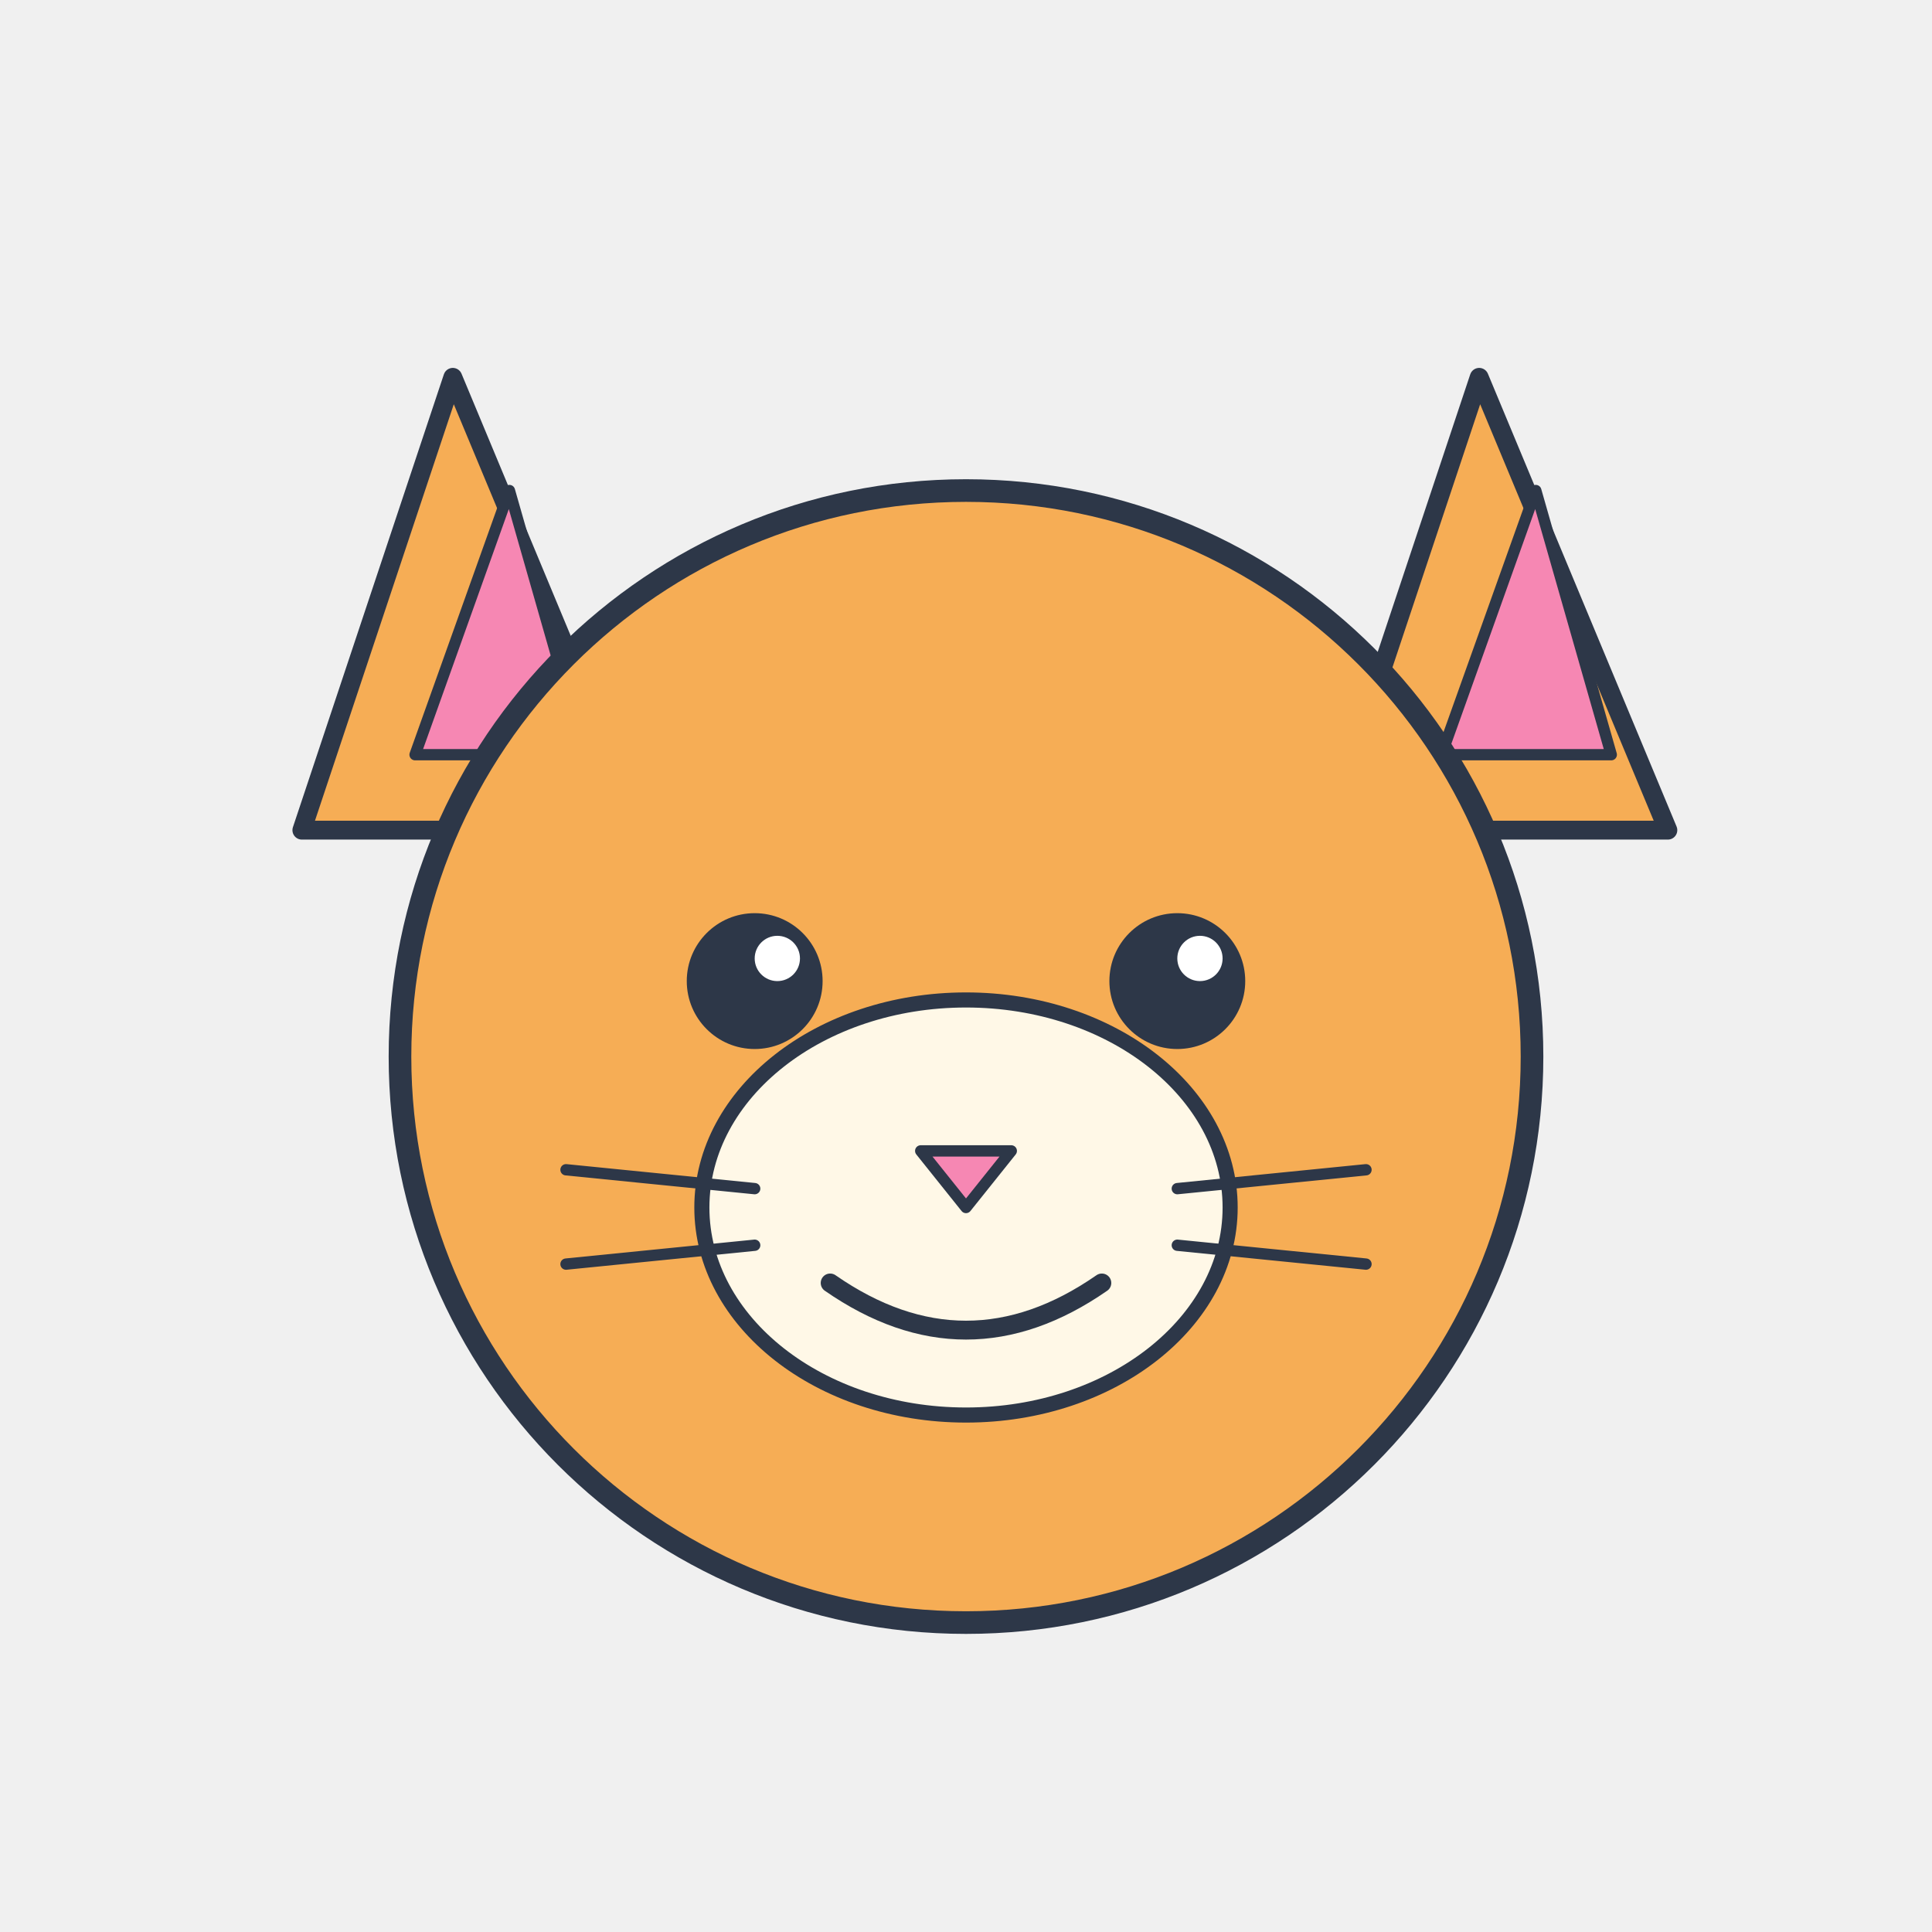
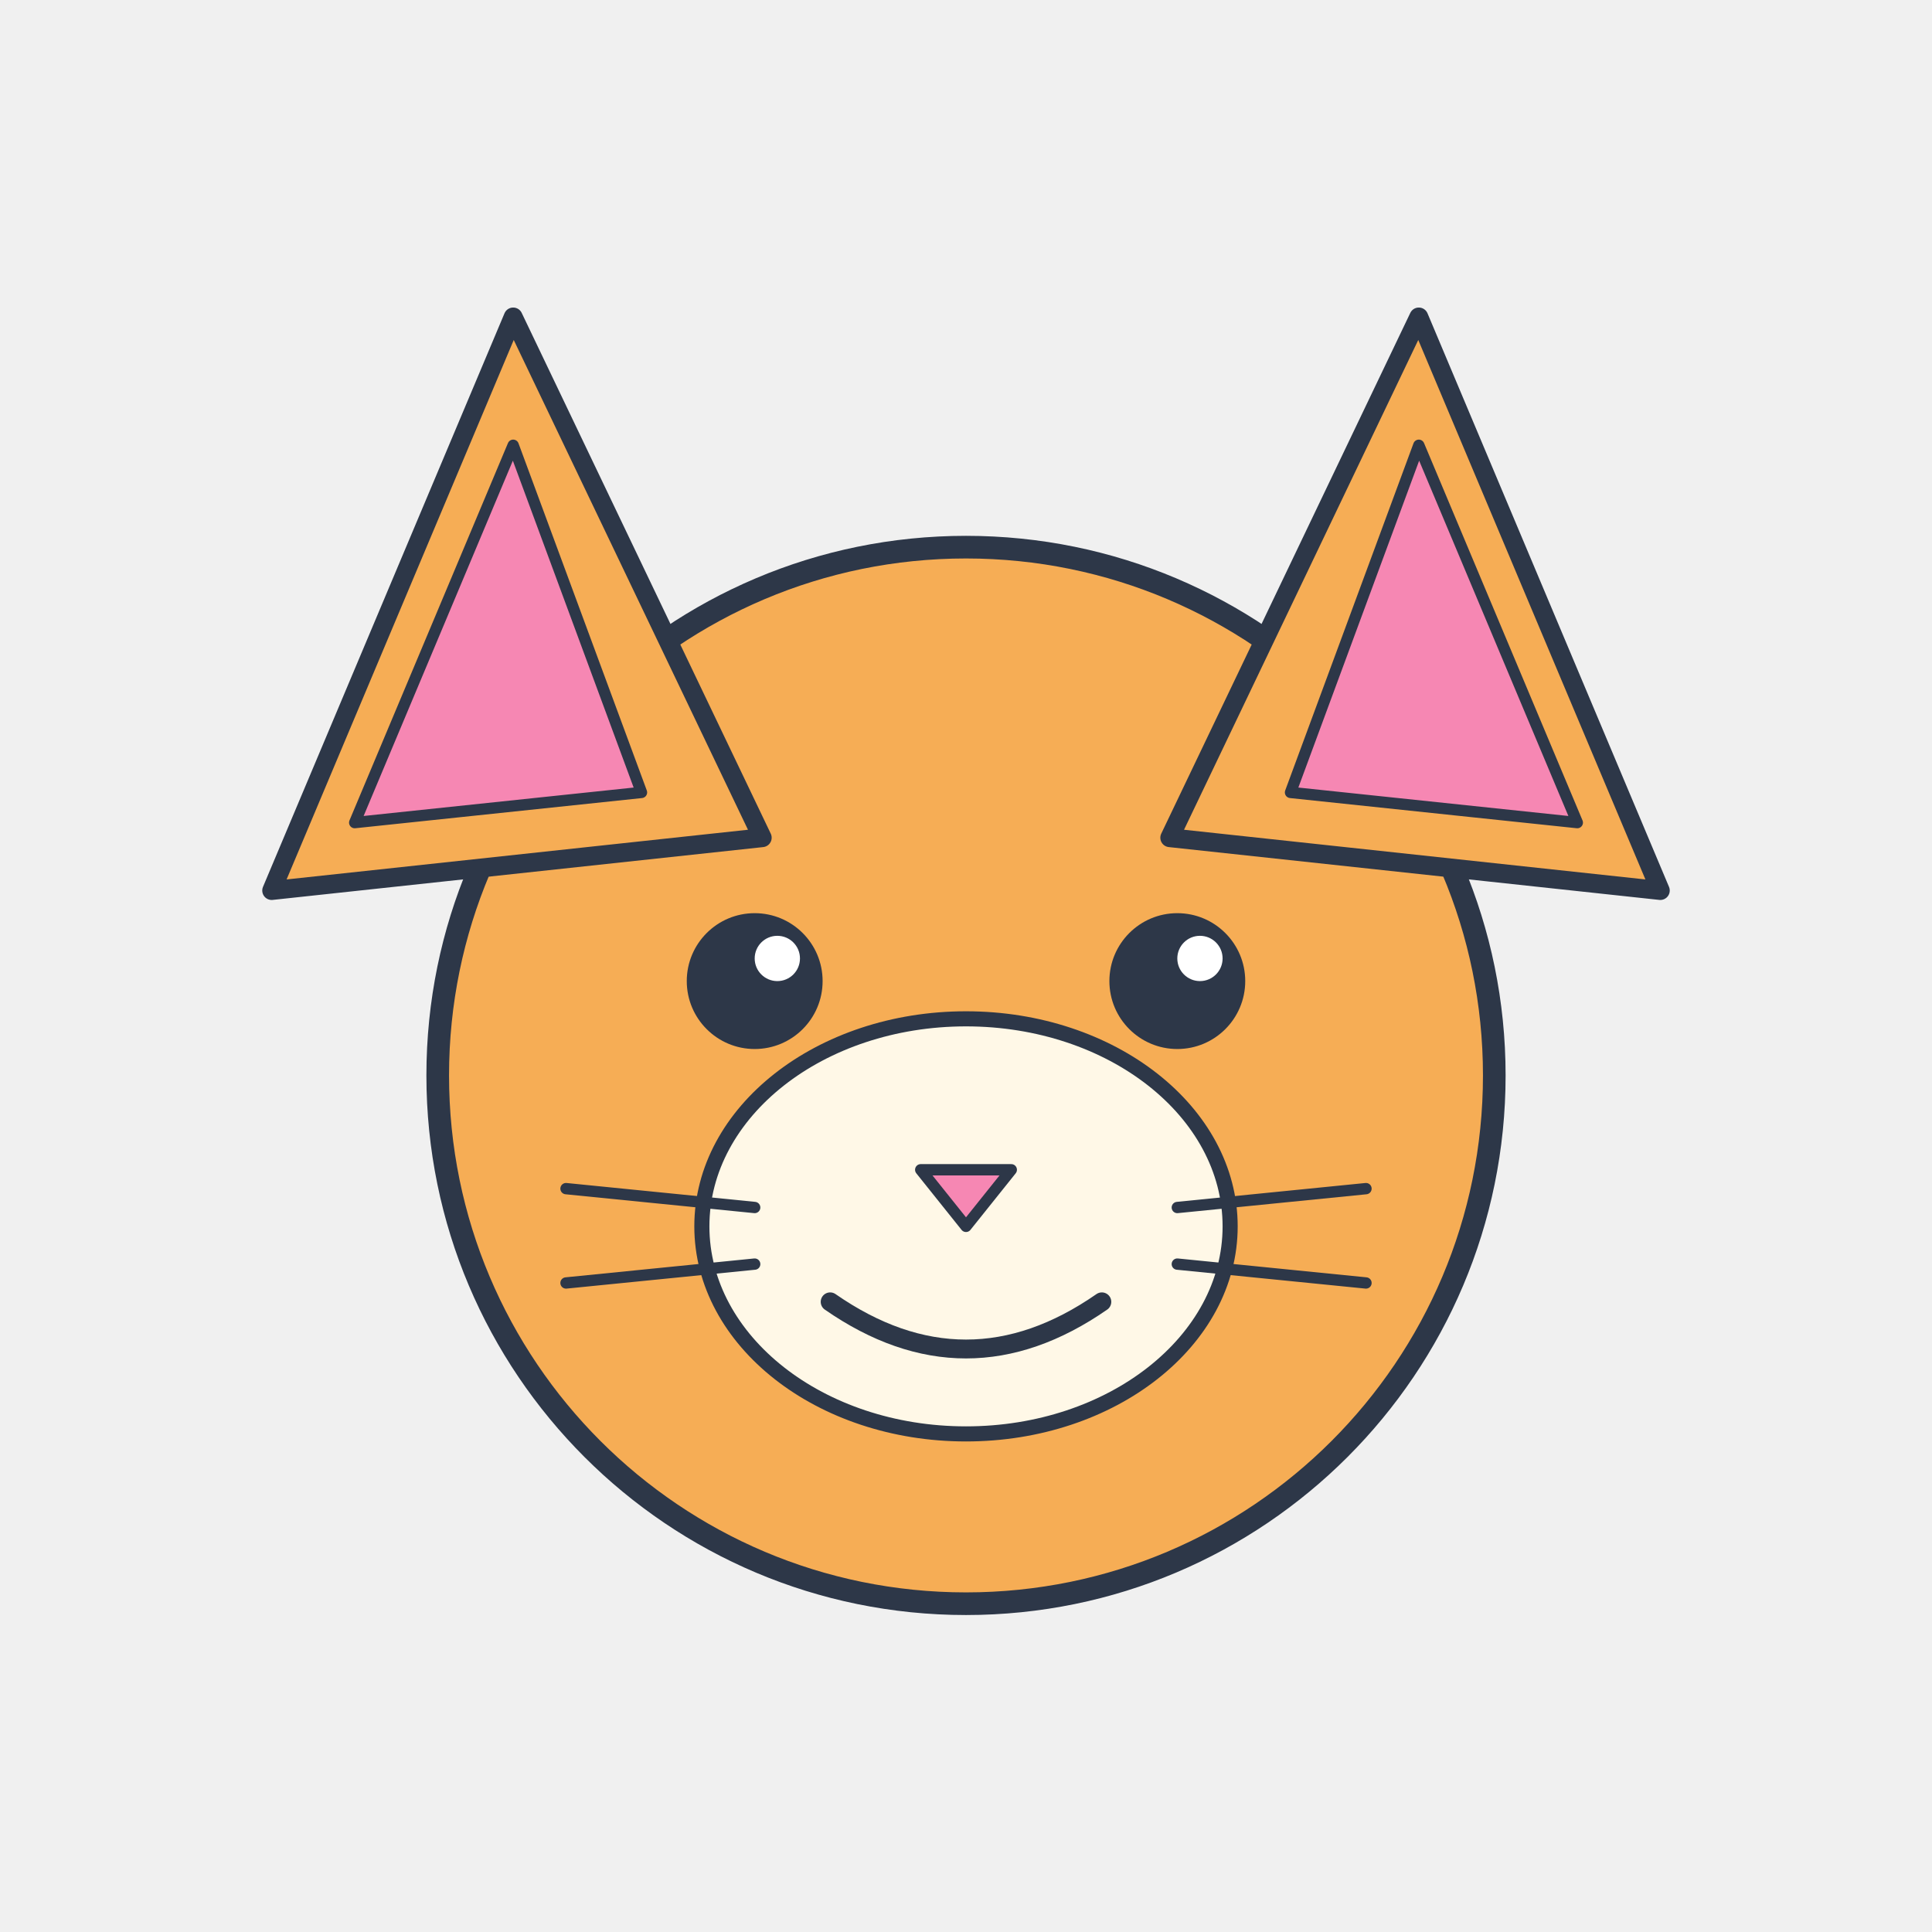
<svg xmlns="http://www.w3.org/2000/svg" viewBox="0 0 512 512">
-   <polygon points="120,100 170,220 80,220" fill="#F6AD55" stroke="#2D3748" stroke-width="5" stroke-linejoin="round" />
-   <polygon points="392,100 442,220 352,220" fill="#F6AD55" stroke="#2D3748" stroke-width="5" stroke-linejoin="round" />
-   <polygon points="135,130 155,200 110,200" fill="#F687B3" stroke="#2D3748" stroke-width="3" stroke-linejoin="round" />
-   <polygon points="407,130 427,200 382,200" fill="#F687B3" stroke="#2D3748" stroke-width="3" stroke-linejoin="round" />
-   <circle cx="256" cy="280" r="150" fill="#F6AD55" stroke="#2D3748" stroke-width="6" />
-   <ellipse cx="256" cy="320" rx="70" ry="55" fill="#FFF8E7" stroke="#2D3748" stroke-width="4" />
+   <circle cx="256" cy="285" r="140" fill="#F6AD55" stroke="#2D3748" stroke-width="6" />
+   <polygon points="72,236 202,222 136,84" fill="#F6AD55" stroke="#2D3748" stroke-width="5" stroke-linejoin="round" />
+   <polygon points="310,222 440,236 376,84" fill="#F6AD55" stroke="#2D3748" stroke-width="5" stroke-linejoin="round" />
+   <polygon points="94,218 170,210 136,118" fill="#F687B3" stroke="#2D3748" stroke-width="3" stroke-linejoin="round" />
+   <polygon points="342,210 418,218 376,118" fill="#F687B3" stroke="#2D3748" stroke-width="3" stroke-linejoin="round" />
+   <ellipse cx="256" cy="325" rx="70" ry="55" fill="#FFF8E7" stroke="#2D3748" stroke-width="4" />
  <circle cx="200" cy="260" r="18" fill="#2D3748" />
  <circle cx="312" cy="260" r="18" fill="#2D3748" />
  <circle cx="206" cy="254" r="6" fill="#FFFFFF" />
  <circle cx="318" cy="254" r="6" fill="#FFFFFF" />
-   <path d="M 244 305 L 256 320 L 268 305 Z" fill="#F687B3" stroke="#2D3748" stroke-width="3" stroke-linejoin="round" />
-   <path d="M 220 340 Q 256 365 292 340" fill="none" stroke="#2D3748" stroke-width="5" stroke-linecap="round" />
-   <line x1="150" y1="310" x2="200" y2="315" stroke="#2D3748" stroke-width="3" stroke-linecap="round" />
-   <line x1="150" y1="335" x2="200" y2="330" stroke="#2D3748" stroke-width="3" stroke-linecap="round" />
-   <line x1="362" y1="310" x2="312" y2="315" stroke="#2D3748" stroke-width="3" stroke-linecap="round" />
-   <line x1="362" y1="335" x2="312" y2="330" stroke="#2D3748" stroke-width="3" stroke-linecap="round" />
+   <path d="M 244 310 L 256 325 L 268 310 Z" fill="#F687B3" stroke="#2D3748" stroke-width="3" stroke-linejoin="round" />
+   <path d="M 220 345 Q 256 370 292 345" fill="none" stroke="#2D3748" stroke-width="5" stroke-linecap="round" />
+   <line x1="150" y1="315" x2="200" y2="320" stroke="#2D3748" stroke-width="3" stroke-linecap="round" />
+   <line x1="150" y1="340" x2="200" y2="335" stroke="#2D3748" stroke-width="3" stroke-linecap="round" />
+   <line x1="362" y1="315" x2="312" y2="320" stroke="#2D3748" stroke-width="3" stroke-linecap="round" />
+   <line x1="362" y1="340" x2="312" y2="335" stroke="#2D3748" stroke-width="3" stroke-linecap="round" />
</svg>
